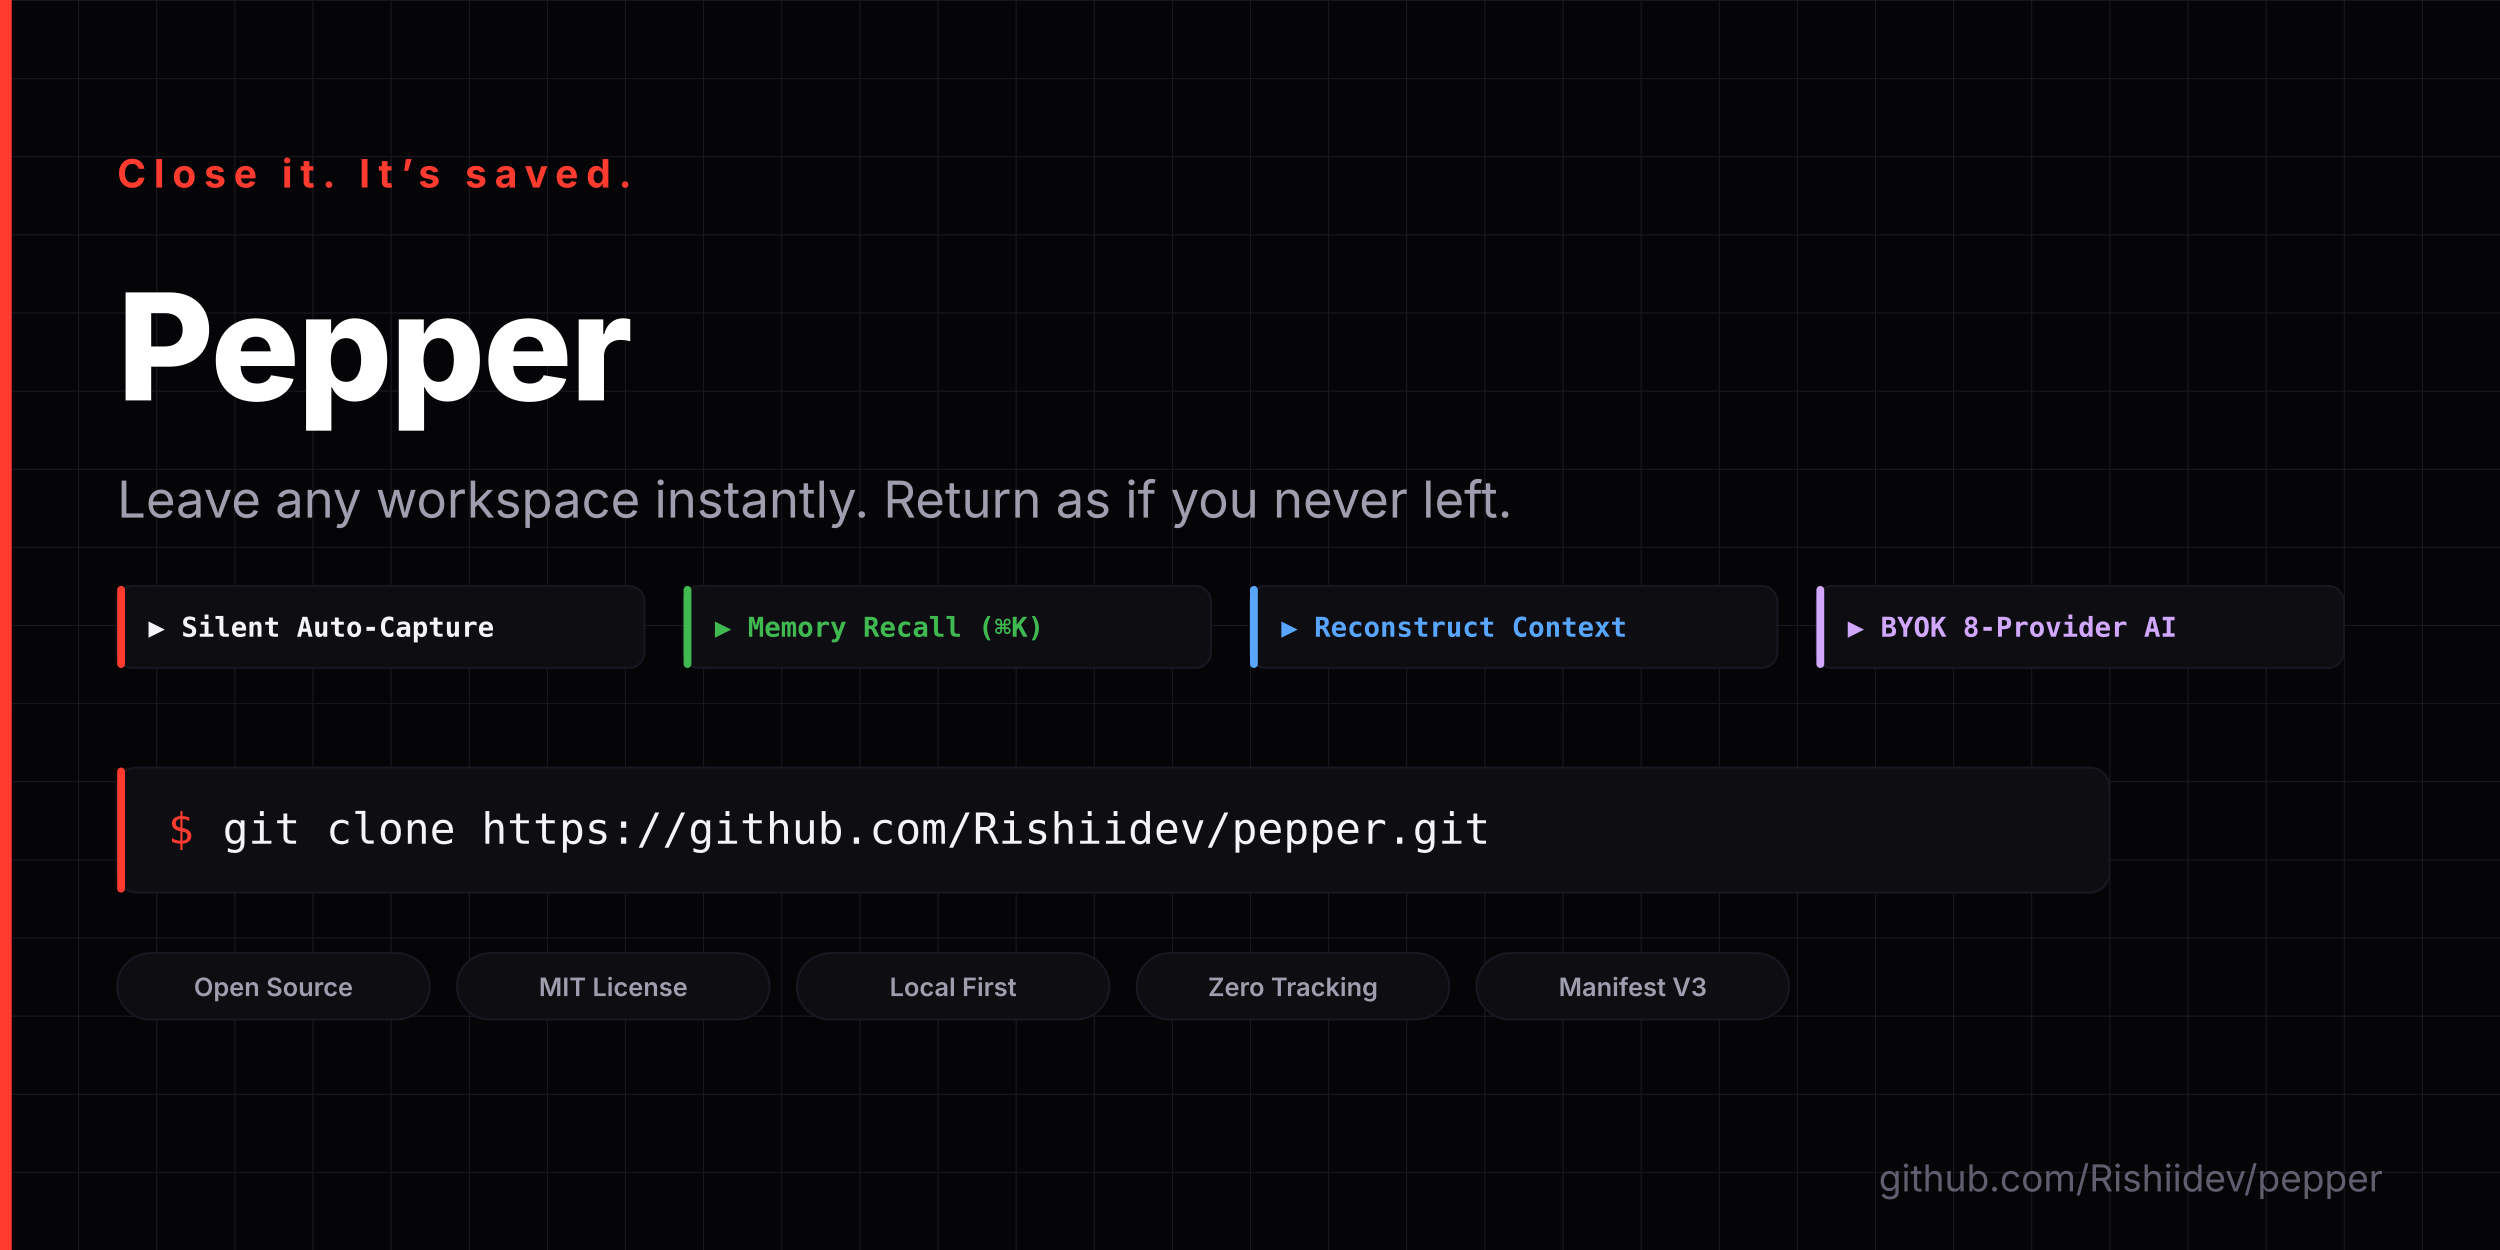
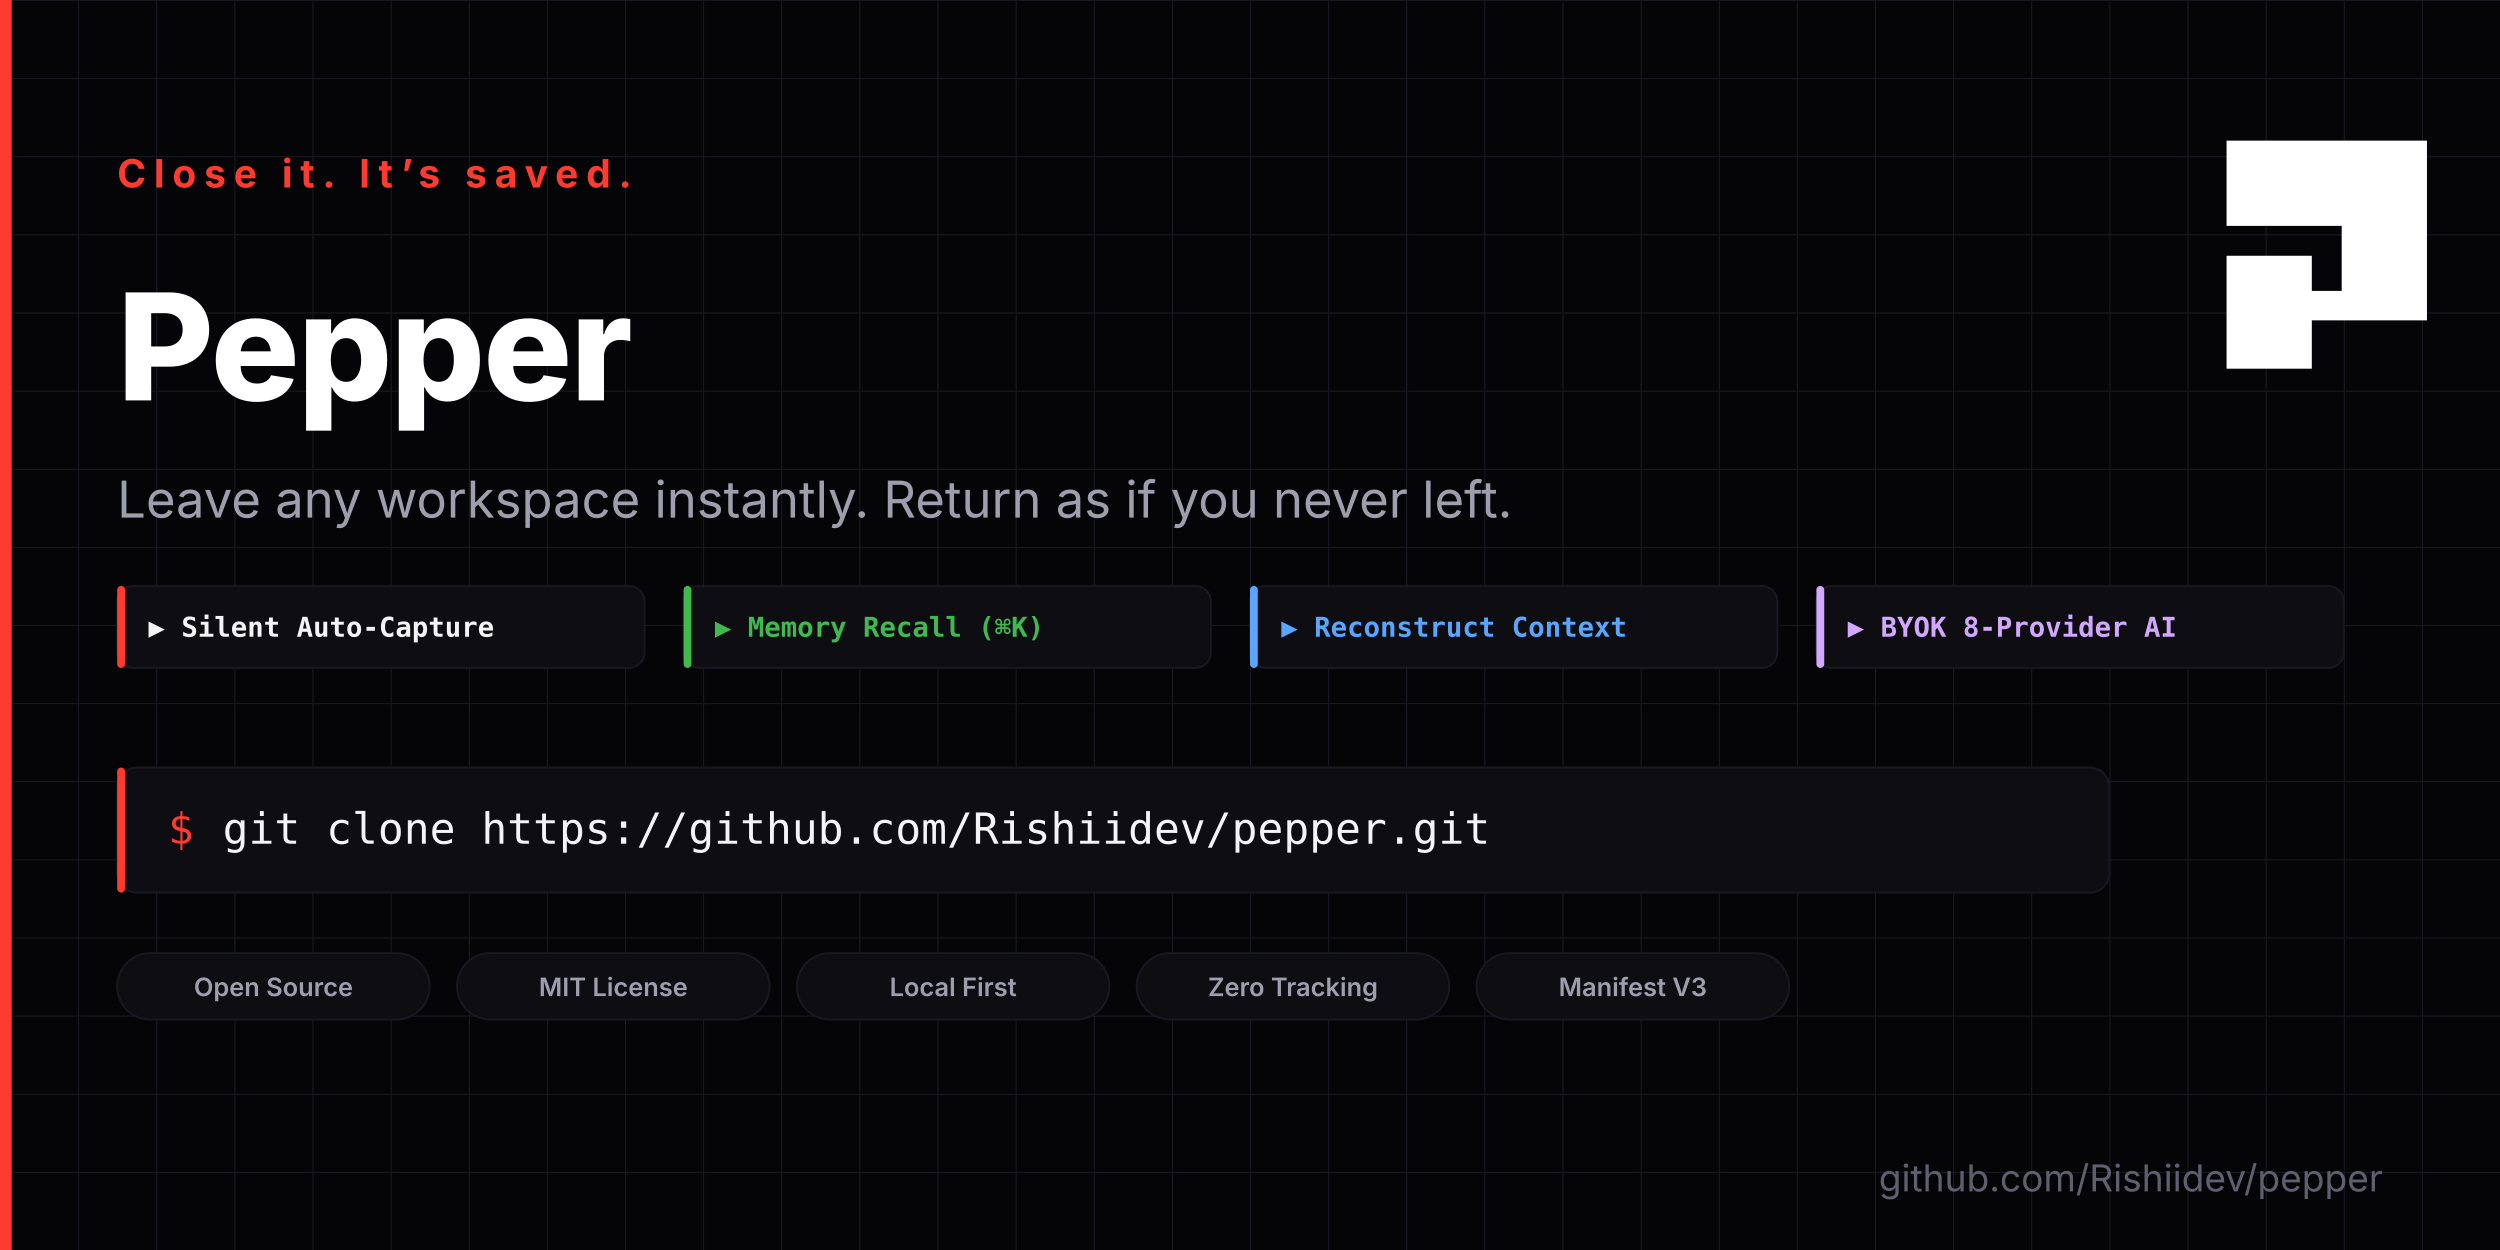
<svg xmlns="http://www.w3.org/2000/svg" width="1280" height="640">
  <rect width="1280" height="640" fill="#050507" />
  <defs>
    <pattern id="grid" width="40" height="40" patternUnits="userSpaceOnUse">
      <path d="M 40 0 L 0 0 0 40" fill="none" stroke="#181822" stroke-width="1" />
    </pattern>
  </defs>
  <rect width="1280" height="640" fill="url(#grid)" />
  <rect x="0" y="0" width="6" height="640" fill="#FF3B30" />
  <text x="60" y="96" font-family="system-ui, -apple-system, sans-serif" font-size="20" font-weight="700" fill="#FF3B30" letter-spacing="4">Close it. It’s saved.</text>
+   <path transform="translate(1140 72) scale(0.225)" fill="#ffffff" d="M0 0H456V409H194V519H0V262H194V342H262V194H0Z" />
  <text x="60" y="205" font-family="system-ui, -apple-system, sans-serif" font-size="76" font-weight="800" fill="#ffffff" letter-spacing="-1">Pepper</text>
  <text x="60" y="265" font-family="system-ui, -apple-system, sans-serif" font-size="26" fill="#9E9EAF">Leave any workspace instantly. Return as if you never left.</text>
  <rect x="60" y="300" width="270" height="42" rx="8" fill="#0D0D12" stroke="#181822" stroke-width="1" />
  <rect x="60" y="300" width="4" height="42" rx="2" fill="#FF3B30" />
  <text x="76" y="326" font-family="'JetBrains Mono', monospace" font-size="14" font-weight="600" fill="#F4F4F6">▶ Silent Auto-Capture</text>
  <rect x="350" y="300" width="270" height="42" rx="8" fill="#0D0D12" stroke="#181822" stroke-width="1" />
  <rect x="350" y="300" width="4" height="42" rx="2" fill="#3fb950" />
  <text x="366" y="326" font-family="'JetBrains Mono', monospace" font-size="14" font-weight="600" fill="#3fb950">▶ Memory Recall (⌘K)</text>
  <rect x="640" y="300" width="270" height="42" rx="8" fill="#0D0D12" stroke="#181822" stroke-width="1" />
  <rect x="640" y="300" width="4" height="42" rx="2" fill="#58a6ff" />
  <text x="656" y="326" font-family="'JetBrains Mono', monospace" font-size="14" font-weight="600" fill="#58a6ff">▶ Reconstruct Context</text>
  <rect x="930" y="300" width="270" height="42" rx="8" fill="#0D0D12" stroke="#181822" stroke-width="1" />
  <rect x="930" y="300" width="4" height="42" rx="2" fill="#d2a8ff" />
  <text x="946" y="326" font-family="'JetBrains Mono', monospace" font-size="14" font-weight="600" fill="#d2a8ff">▶ BYOK 8-Provider AI</text>
  <rect x="60" y="393" width="1020" height="64" rx="10" fill="#0D0D12" stroke="#181822" stroke-width="1" />
  <rect x="60" y="393" width="4" height="64" rx="2" fill="#FF3B30" />
  <text x="86" y="432" font-family="'JetBrains Mono', monospace" font-size="22" fill="#FF3B30">$</text>
  <text x="114" y="432" font-family="'JetBrains Mono', monospace" font-size="22" fill="#F4F4F6">git clone https://github.com/Rishiidev/pepper.git</text>
  <rect x="60" y="488" width="160" height="34" rx="17" fill="#0D0D12" stroke="#181822" />
  <text x="140" y="510" font-family="system-ui, -apple-system, sans-serif" font-size="13" font-weight="600" fill="#9E9EAF" text-anchor="middle">Open Source</text>
  <rect x="234" y="488" width="160" height="34" rx="17" fill="#0D0D12" stroke="#181822" />
  <text x="314" y="510" font-family="system-ui, -apple-system, sans-serif" font-size="13" font-weight="600" fill="#9E9EAF" text-anchor="middle">MIT License</text>
  <rect x="408" y="488" width="160" height="34" rx="17" fill="#0D0D12" stroke="#181822" />
  <text x="488" y="510" font-family="system-ui, -apple-system, sans-serif" font-size="13" font-weight="600" fill="#9E9EAF" text-anchor="middle">Local First</text>
  <rect x="582" y="488" width="160" height="34" rx="17" fill="#0D0D12" stroke="#181822" />
  <text x="662" y="510" font-family="system-ui, -apple-system, sans-serif" font-size="13" font-weight="600" fill="#9E9EAF" text-anchor="middle">Zero Tracking</text>
  <rect x="756" y="488" width="160" height="34" rx="17" fill="#0D0D12" stroke="#181822" />
  <text x="836" y="510" font-family="system-ui, -apple-system, sans-serif" font-size="13" font-weight="600" fill="#9E9EAF" text-anchor="middle">Manifest V3</text>
  <text x="1220" y="610" font-family="system-ui, -apple-system, sans-serif" font-size="19" fill="#5F5F70" text-anchor="end">github.com/Rishiidev/pepper</text>
</svg>
